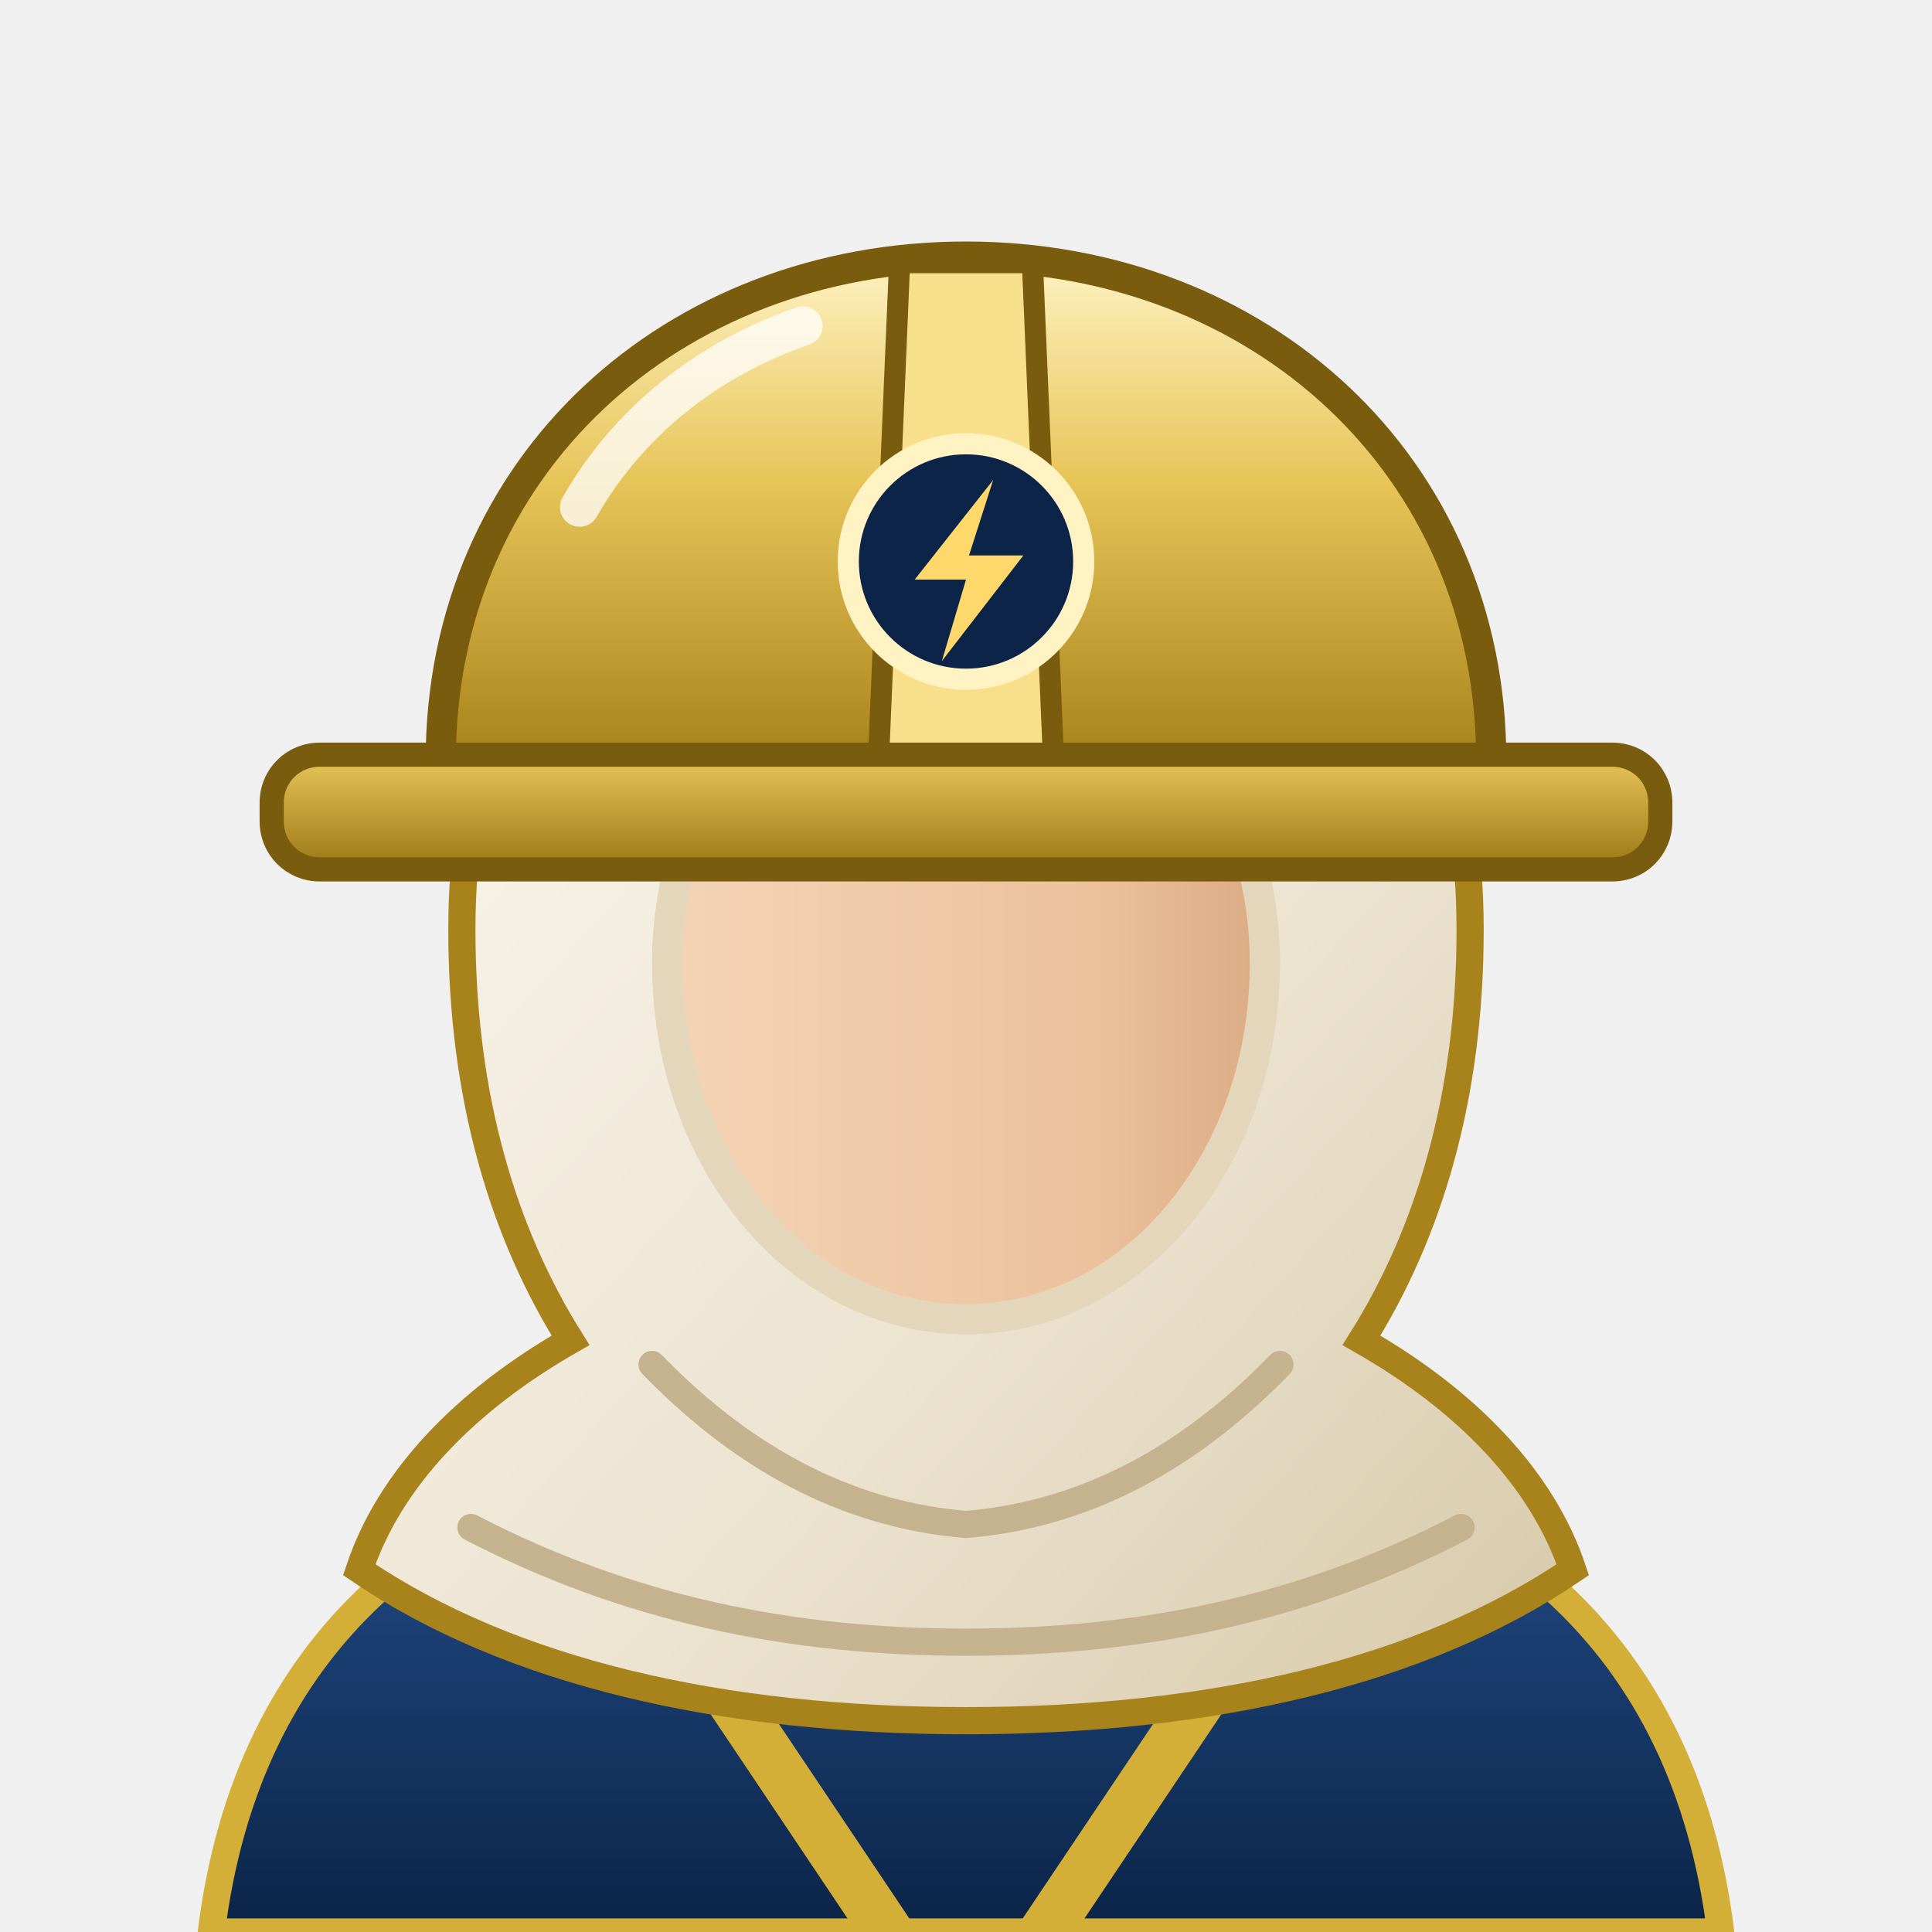
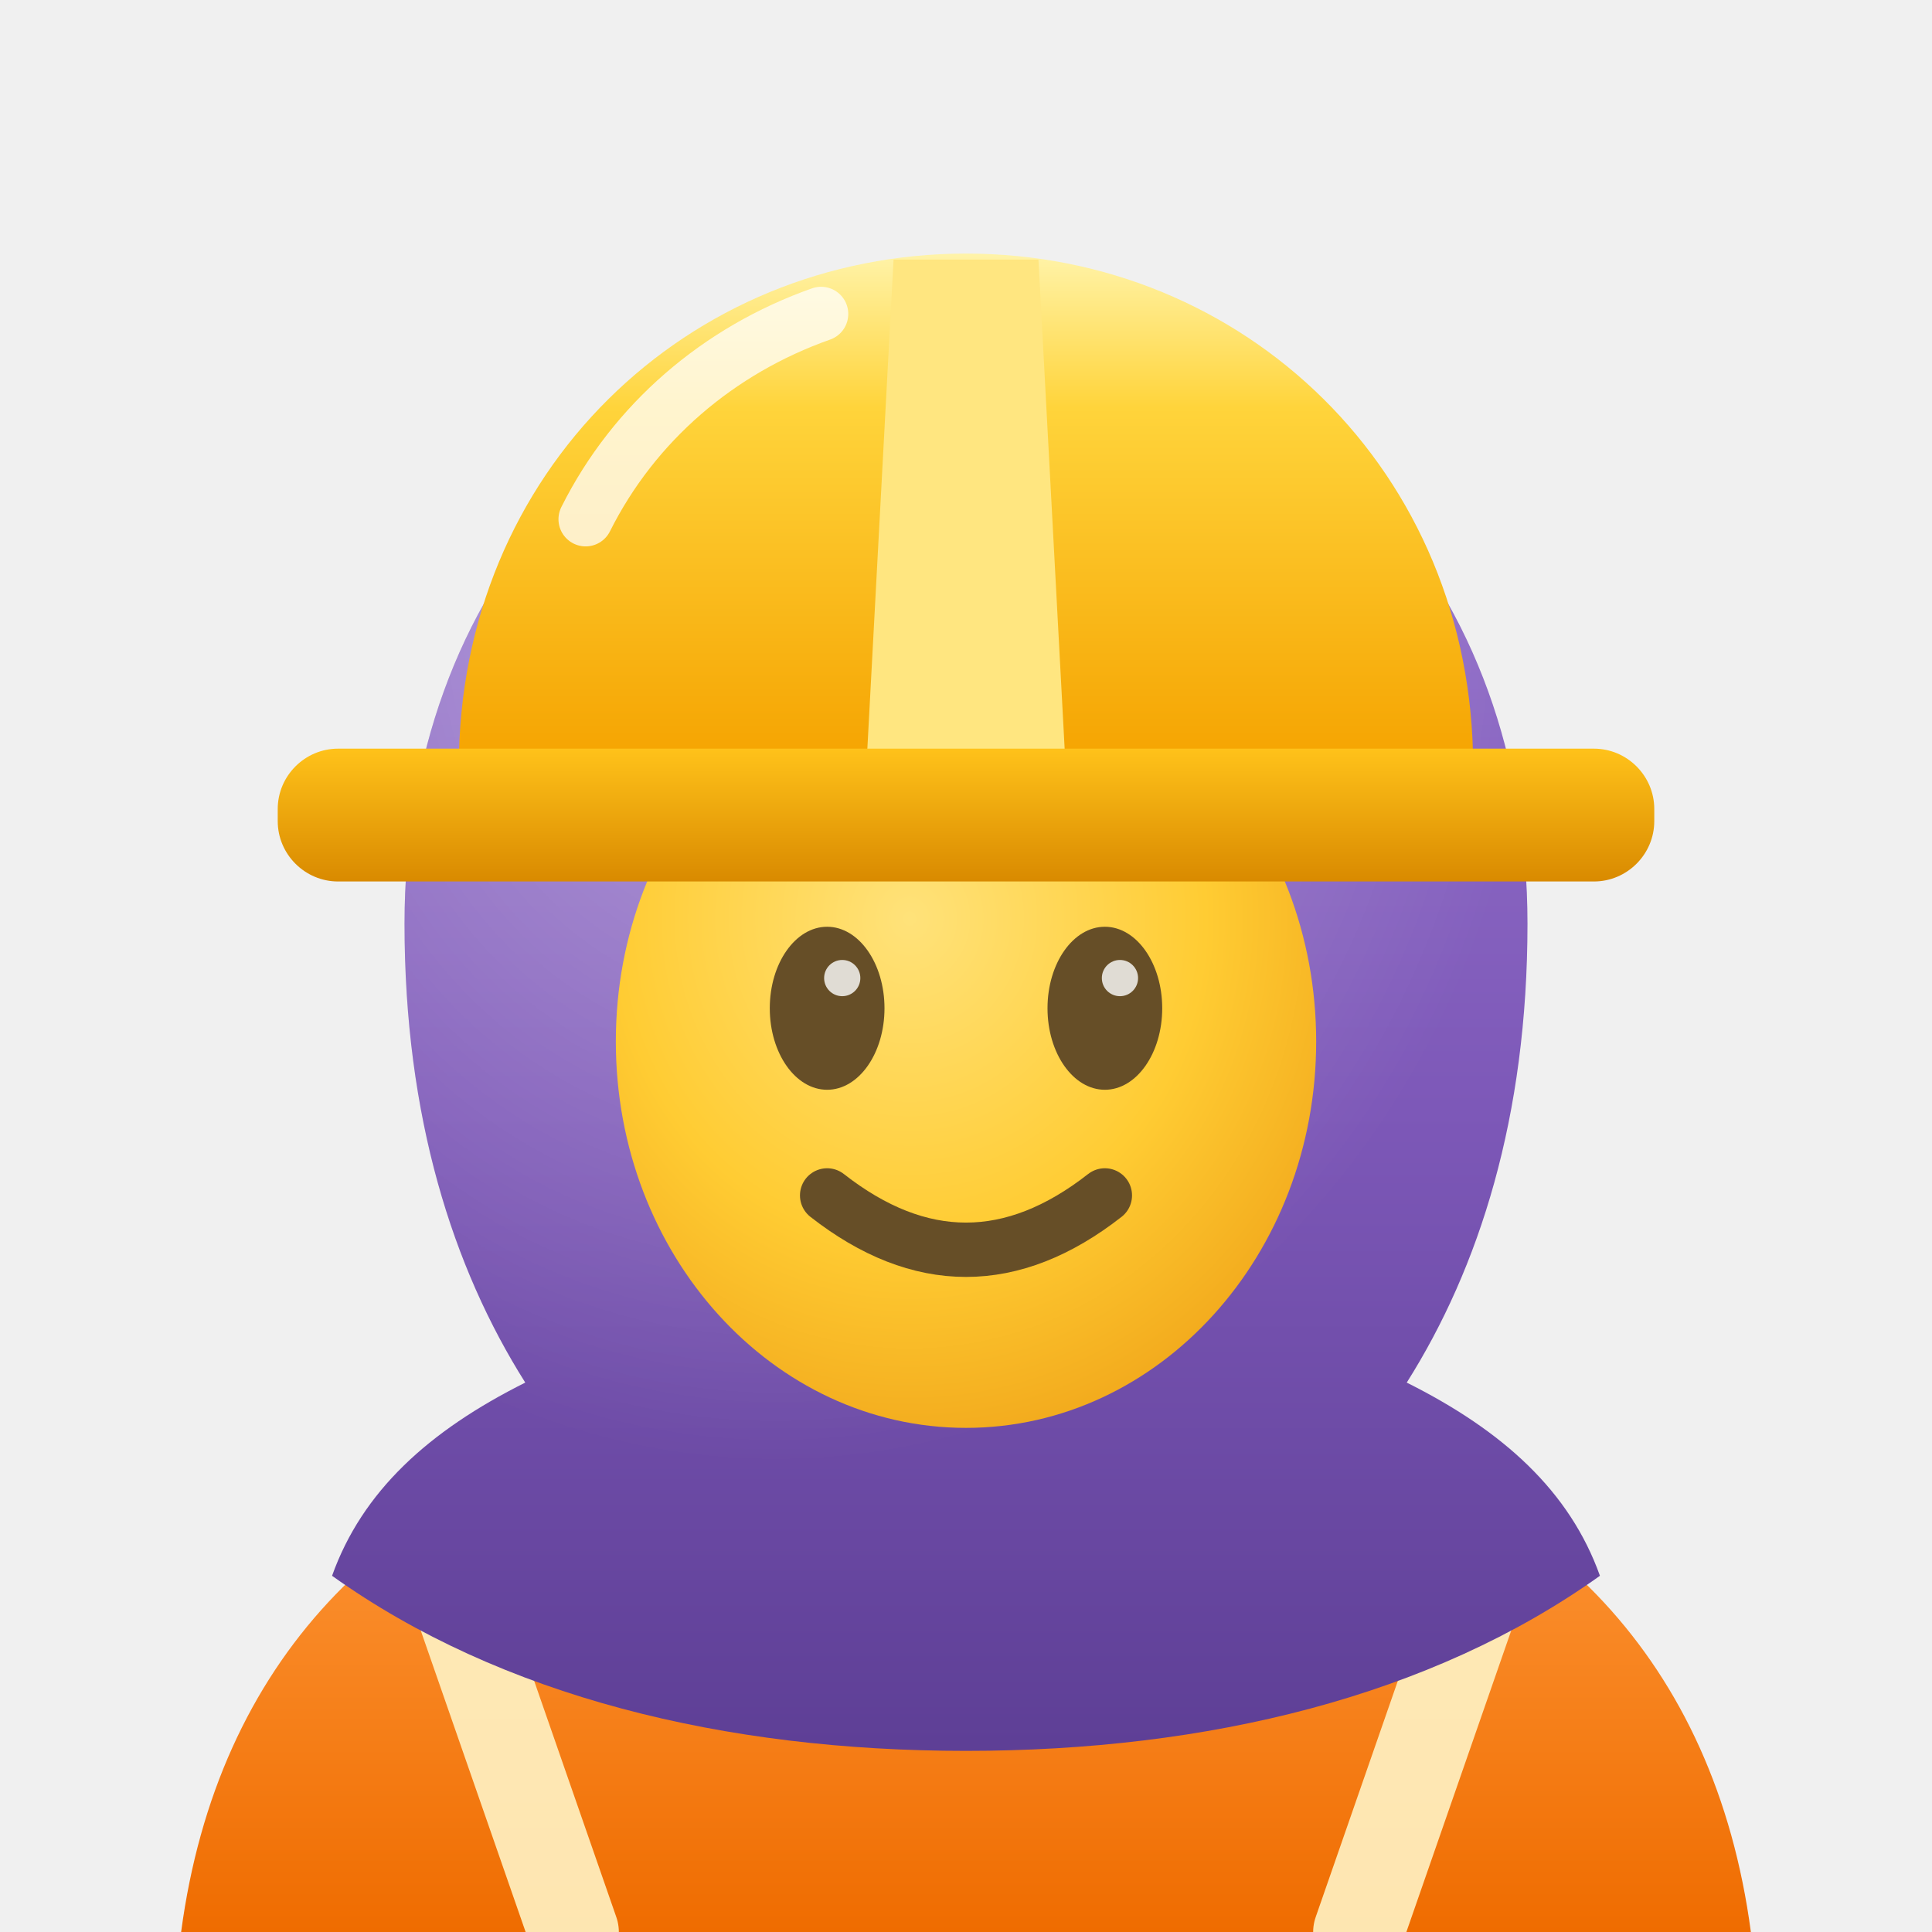
<svg xmlns="http://www.w3.org/2000/svg" viewBox="0 0 64 64">
  <defs>
-     <linearGradient id="hj" x1="0" y1="0" x2="1" y2="1">
-       <stop offset="0" stop-color="#fdfaf3" />
-       <stop offset=".6" stop-color="#ece3d0" />
-       <stop offset="1" stop-color="#d6c8a8" />
+     <radialGradient id="skin" cx="42%" cy="34%" r="70%">
+       <stop offset="0" stop-color="#ffe27a" />
+       <stop offset=".6" stop-color="#ffcc33" />
+       <stop offset="1" stop-color="#f2a91c" />
+     </radialGradient>
+     <linearGradient id="hj" x1="0" y1="0" x2="0" y2="1">
+       <stop offset="0" stop-color="#9a78cf" />
+       <stop offset=".55" stop-color="#7d58b8" />
+       <stop offset="1" stop-color="#5e3f96" />
    </linearGradient>
+     <radialGradient id="hjs" cx="35%" cy="20%" r="60%">
+       <stop offset="0" stop-color="#fff" stop-opacity=".35" />
+       <stop offset="1" stop-color="#fff" stop-opacity="0" />
+     </radialGradient>
    <linearGradient id="hat" x1="0" y1="0" x2="0" y2="1">
-       <stop offset="0" stop-color="#fff3c4" />
-       <stop offset=".45" stop-color="#e6c457" />
-       <stop offset="1" stop-color="#a8821a" />
+       <stop offset="0" stop-color="#fff3a8" />
+       <stop offset=".3" stop-color="#ffd43b" />
+       <stop offset="1" stop-color="#f5a300" />
    </linearGradient>
    <linearGradient id="brim" x1="0" y1="0" x2="0" y2="1">
-       <stop offset="0" stop-color="#e9c75a" />
-       <stop offset="1" stop-color="#9a7614" />
+       <stop offset="0" stop-color="#ffc21a" />
+       <stop offset="1" stop-color="#d98a00" />
    </linearGradient>
-     <linearGradient id="suit" x1="0" y1="0" x2="0" y2="1">
-       <stop offset="0" stop-color="#25508f" />
-       <stop offset="1" stop-color="#0b2447" />
-     </linearGradient>
-     <linearGradient id="sk" x1="0" y1="0" x2="1" y2="0">
-       <stop offset="0" stop-color="#f4d4b6" />
-       <stop offset=".7" stop-color="#ecc29d" />
-       <stop offset="1" stop-color="#dcab84" />
+     <linearGradient id="vest" x1="0" y1="0" x2="0" y2="1">
+       <stop offset="0" stop-color="#ff9a3c" />
+       <stop offset="1" stop-color="#ef6c00" />
    </linearGradient>
  </defs>
-   <path d="M7 64c1.2-9.6 7.4-14.8 17-16.4h16c9.6 1.6 15.8 6.8 17 16.4z" fill="url(#suit)" stroke="#d4af37" stroke-width=".9" />
-   <path d="M23.5 55.2 29.4 64M40.5 55.2 34.6 64" stroke="#d4af37" stroke-width="1.7" stroke-linecap="round" />
-   <path d="M32 12.4c-10.4 0-16.7 8-16.7 18.4 0 5.6 1.4 10.1 3.6 13.6-3.5 2-6 4.6-7 7.6 5 3.4 12 5 20.1 5s15.1-1.6 20.1-5c-1-3-3.5-5.6-7-7.6 2.2-3.5 3.6-8 3.6-13.6 0-10.4-6.3-18.4-16.7-18.4z" fill="url(#hj)" stroke="#a8821a" stroke-width=".9" />
-   <path d="M32 21.3c-6 0-9.9 4.7-9.9 10.6 0 6.6 4.4 11.8 9.9 11.8s9.9-5.2 9.9-11.8c0-5.9-3.9-10.6-9.9-10.6z" fill="url(#sk)" stroke="#e3d6ba" stroke-width="1" />
-   <path d="M21.6 45.2c3.3 3.4 6.8 5 10.4 5.3M42.4 45.2c-3.3 3.4-6.8 5-10.4 5.3M15.6 50.6c5.2 2.7 10.6 3.8 16.4 3.8s11.2-1.1 16.4-3.8" stroke="#c4b38e" stroke-width=".9" fill="none" stroke-linecap="round" />
-   <path d="M14.6 25.2c0-9.8 7.7-16.7 17.4-16.7s17.4 6.9 17.4 16.7z" fill="url(#hat)" stroke="#7a5c0e" stroke-width="1" />
-   <path d="M29.8 8.7h4.4l.7 16.5h-5.8z" fill="#f7df8c" stroke="#7a5c0e" stroke-width=".7" />
-   <path d="M10.6 25h42.8c.9 0 1.6.7 1.6 1.6v.6c0 .9-.7 1.6-1.6 1.6H10.6c-.9 0-1.6-.7-1.6-1.6v-.6c0-.9.7-1.6 1.6-1.6z" fill="url(#brim)" stroke="#7a5c0e" stroke-width=".8" />
-   <circle cx="32" cy="18.6" r="3.9" fill="#0b2447" stroke="#fff3c4" stroke-width=".7" />
-   <path d="M32.9 15.9l-2.6 3.3h1.7l-.8 2.7 2.7-3.5h-1.8z" fill="#ffd86b" />
-   <path d="M19.2 16.8c1.6-2.8 4.2-4.9 7.4-6" stroke="#fff" stroke-width="1.3" fill="none" stroke-linecap="round" opacity=".75" />
+   <path d="M6 64c1.2-9 6.8-14.6 15-16.6h22c8.2 2 13.8 7.6 15 16.6z" fill="url(#vest)" />
+   <path d="M15 52.5 19 64M49 52.5 45 64" stroke="#fff3c4" stroke-width="3" stroke-linecap="round" opacity=".9" />
+   <path d="M32 11c-11.4 0-18.6 8.6-18.6 19.6 0 6.4 1.6 11.4 4 15.2-3.2 1.6-5.4 3.6-6.4 6.4 5.6 4 13 5.8 21 5.8s15.4-1.8 21-5.8c-1-2.8-3.2-4.8-6.4-6.4 2.4-3.8 4-8.8 4-15.2C50.6 19.6 43.4 11 32 11z" fill="url(#hj)" />
+   <path d="M32 11c-11.4 0-18.6 8.6-18.6 19.6 0 6.4 1.6 11.4 4 15.2-3.2 1.6-5.4 3.6-6.4 6.4 5.6 4 13 5.8 21 5.8s15.4-1.8 21-5.8c-1-2.8-3.2-4.8-6.4-6.4 2.4-3.8 4-8.8 4-15.2C50.6 19.6 43.4 11 32 11z" fill="url(#hjs)" />
+   <ellipse cx="32" cy="34.5" rx="11.6" ry="12.8" fill="url(#skin)" />
+   <ellipse cx="27.4" cy="33.4" rx="1.9" ry="2.7" fill="#664e27" />
+   <ellipse cx="36.6" cy="33.4" rx="1.9" ry="2.7" fill="#664e27" />
+   <circle cx="27.9" cy="32.4" r=".6" fill="#fff" opacity=".8" />
+   <circle cx="37.1" cy="32.4" r=".6" fill="#fff" opacity=".8" />
+   <path d="M27.4 39.6q4.6 3.6 9.2 0" stroke="#664e27" stroke-width="1.8" fill="none" stroke-linecap="round" />
+   <path d="M15.2 25.4c0-9.8 7.6-17 16.8-17s16.8 7.2 16.8 17z" fill="url(#hat)" />
+   <path d="M29.6 8.6h4.8l.9 16.8h-6.6z" fill="#ffe680" />
+   <path d="M11.2 24.8h41.6c1.1 0 2 .9 2 2v.4c0 1.1-.9 2-2 2H11.2c-1.1 0-2-.9-2-2v-.4c0-1.1.9-2 2-2z" fill="url(#brim)" />
+   <path d="M19.4 17.2c1.6-3.2 4.4-5.6 7.8-6.8" stroke="#fff" stroke-width="1.8" fill="none" stroke-linecap="round" opacity=".75" />
</svg>
